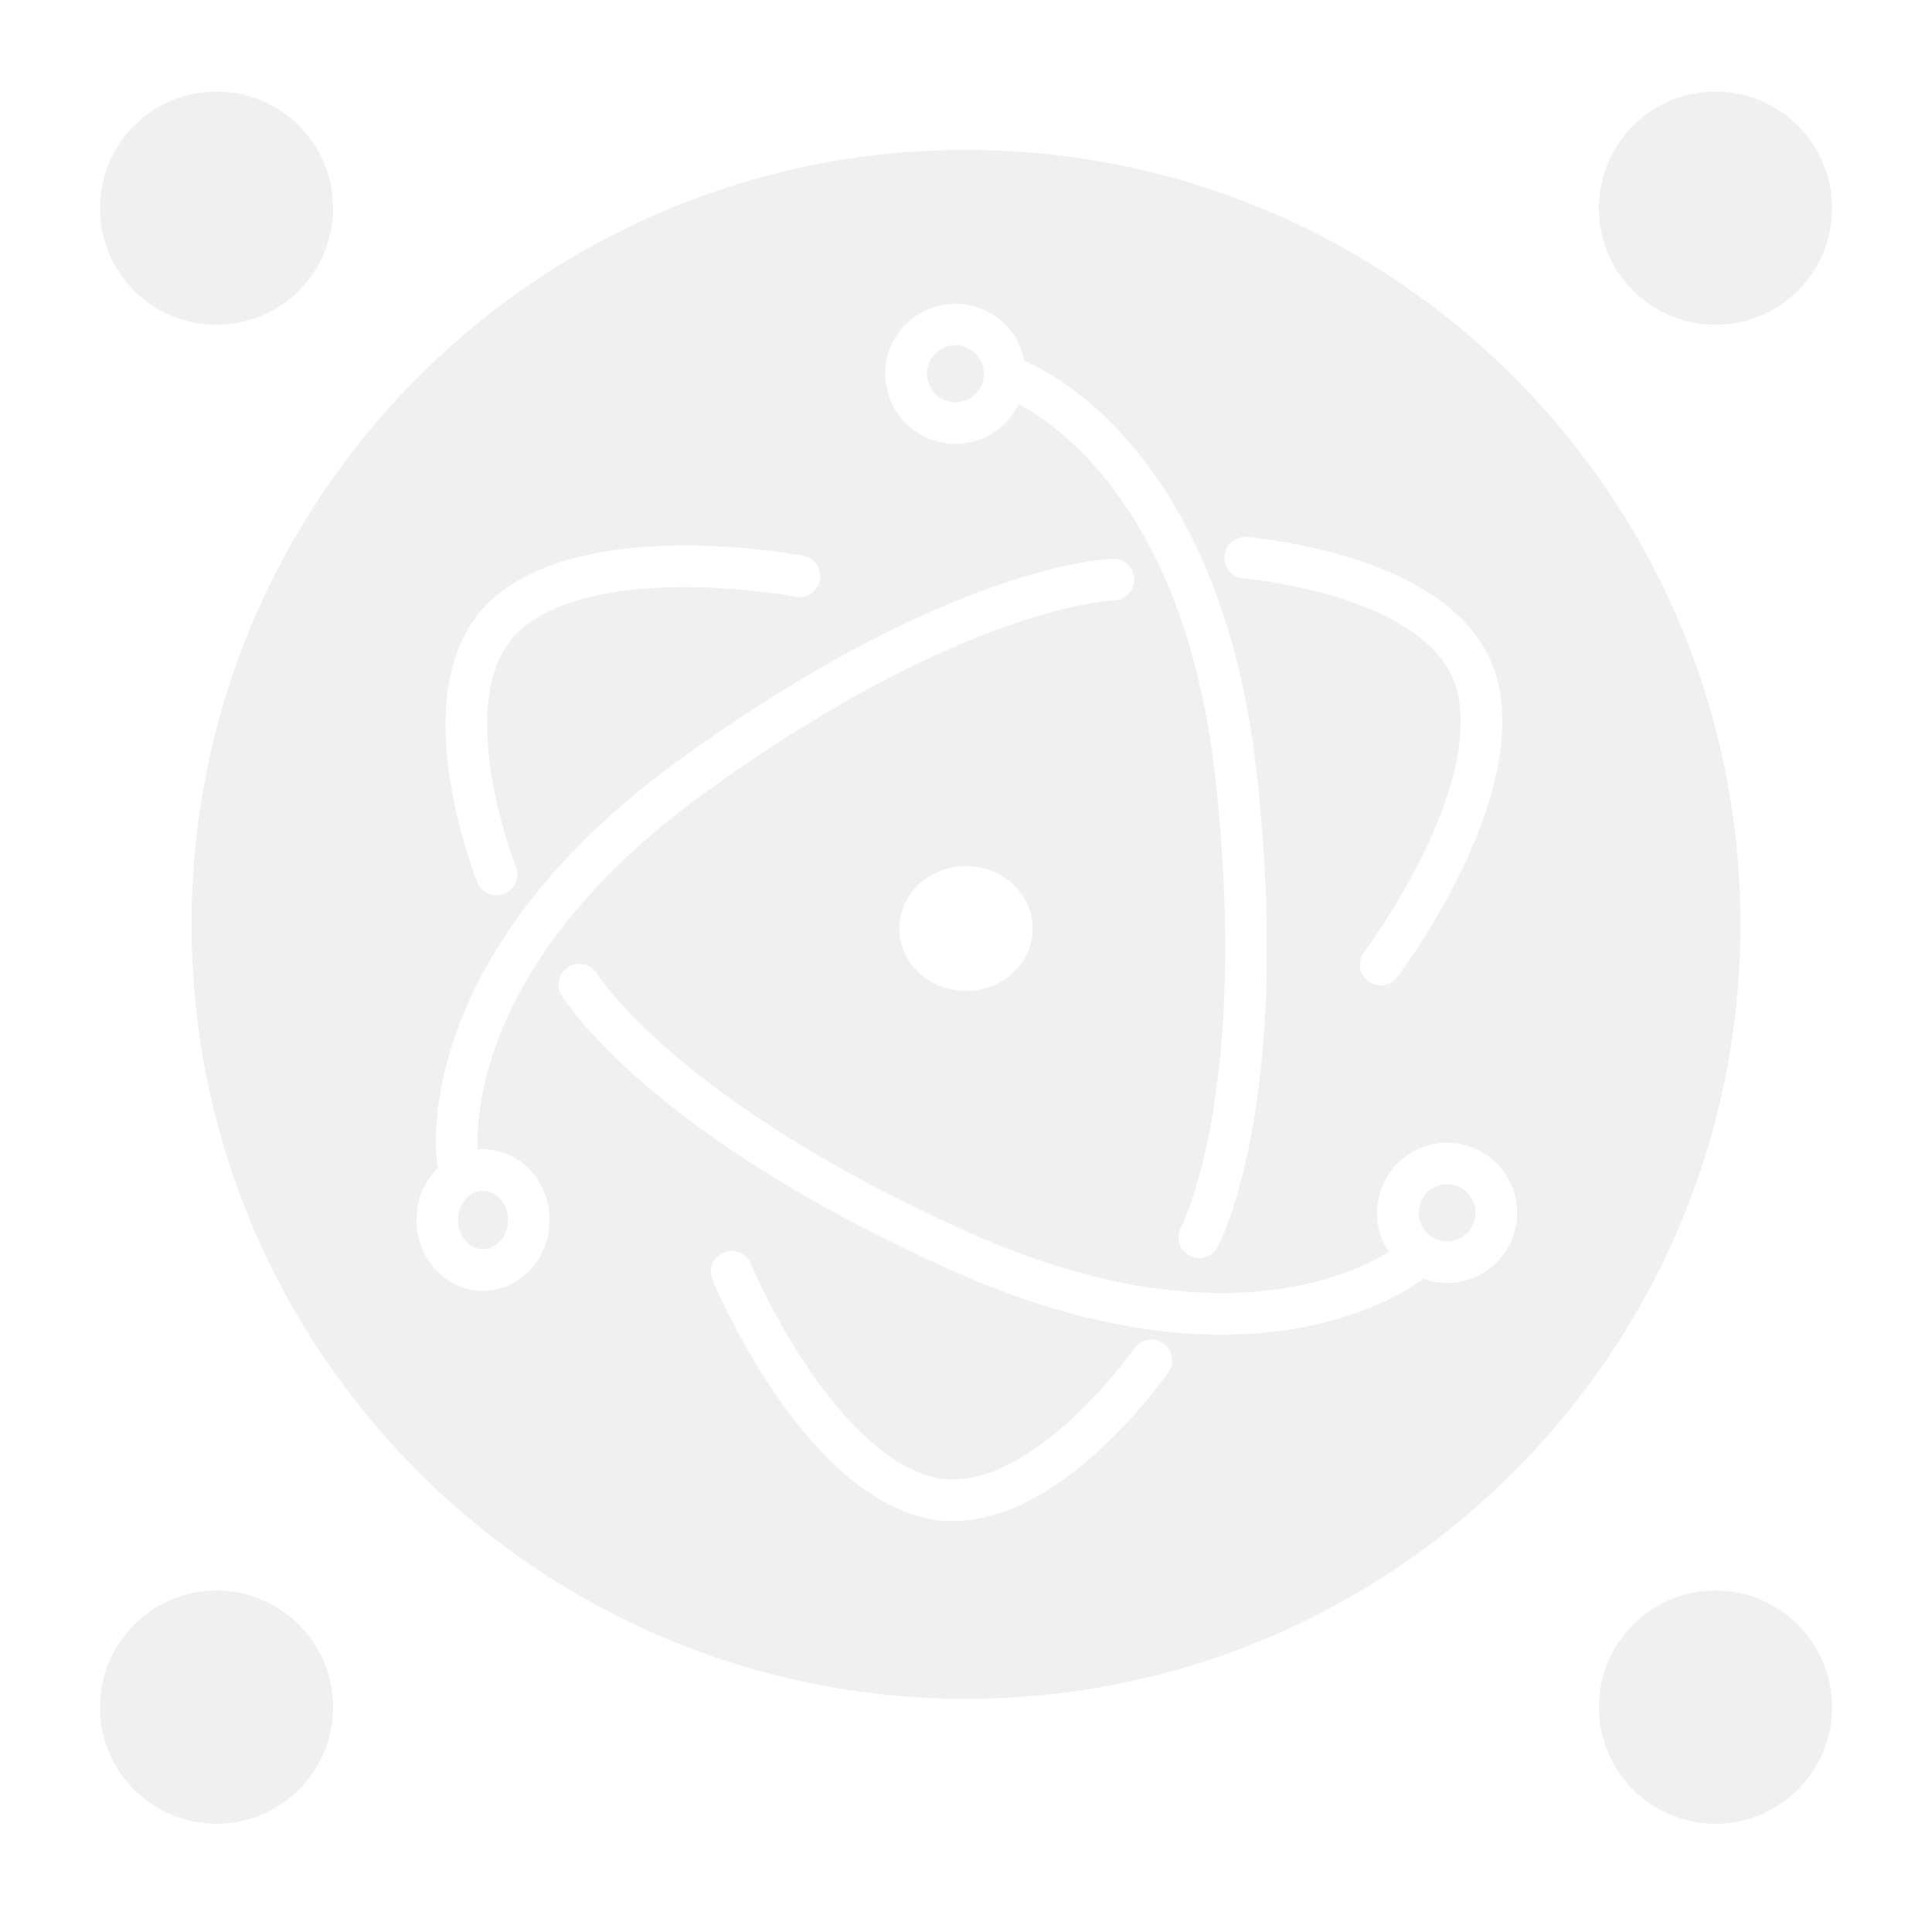
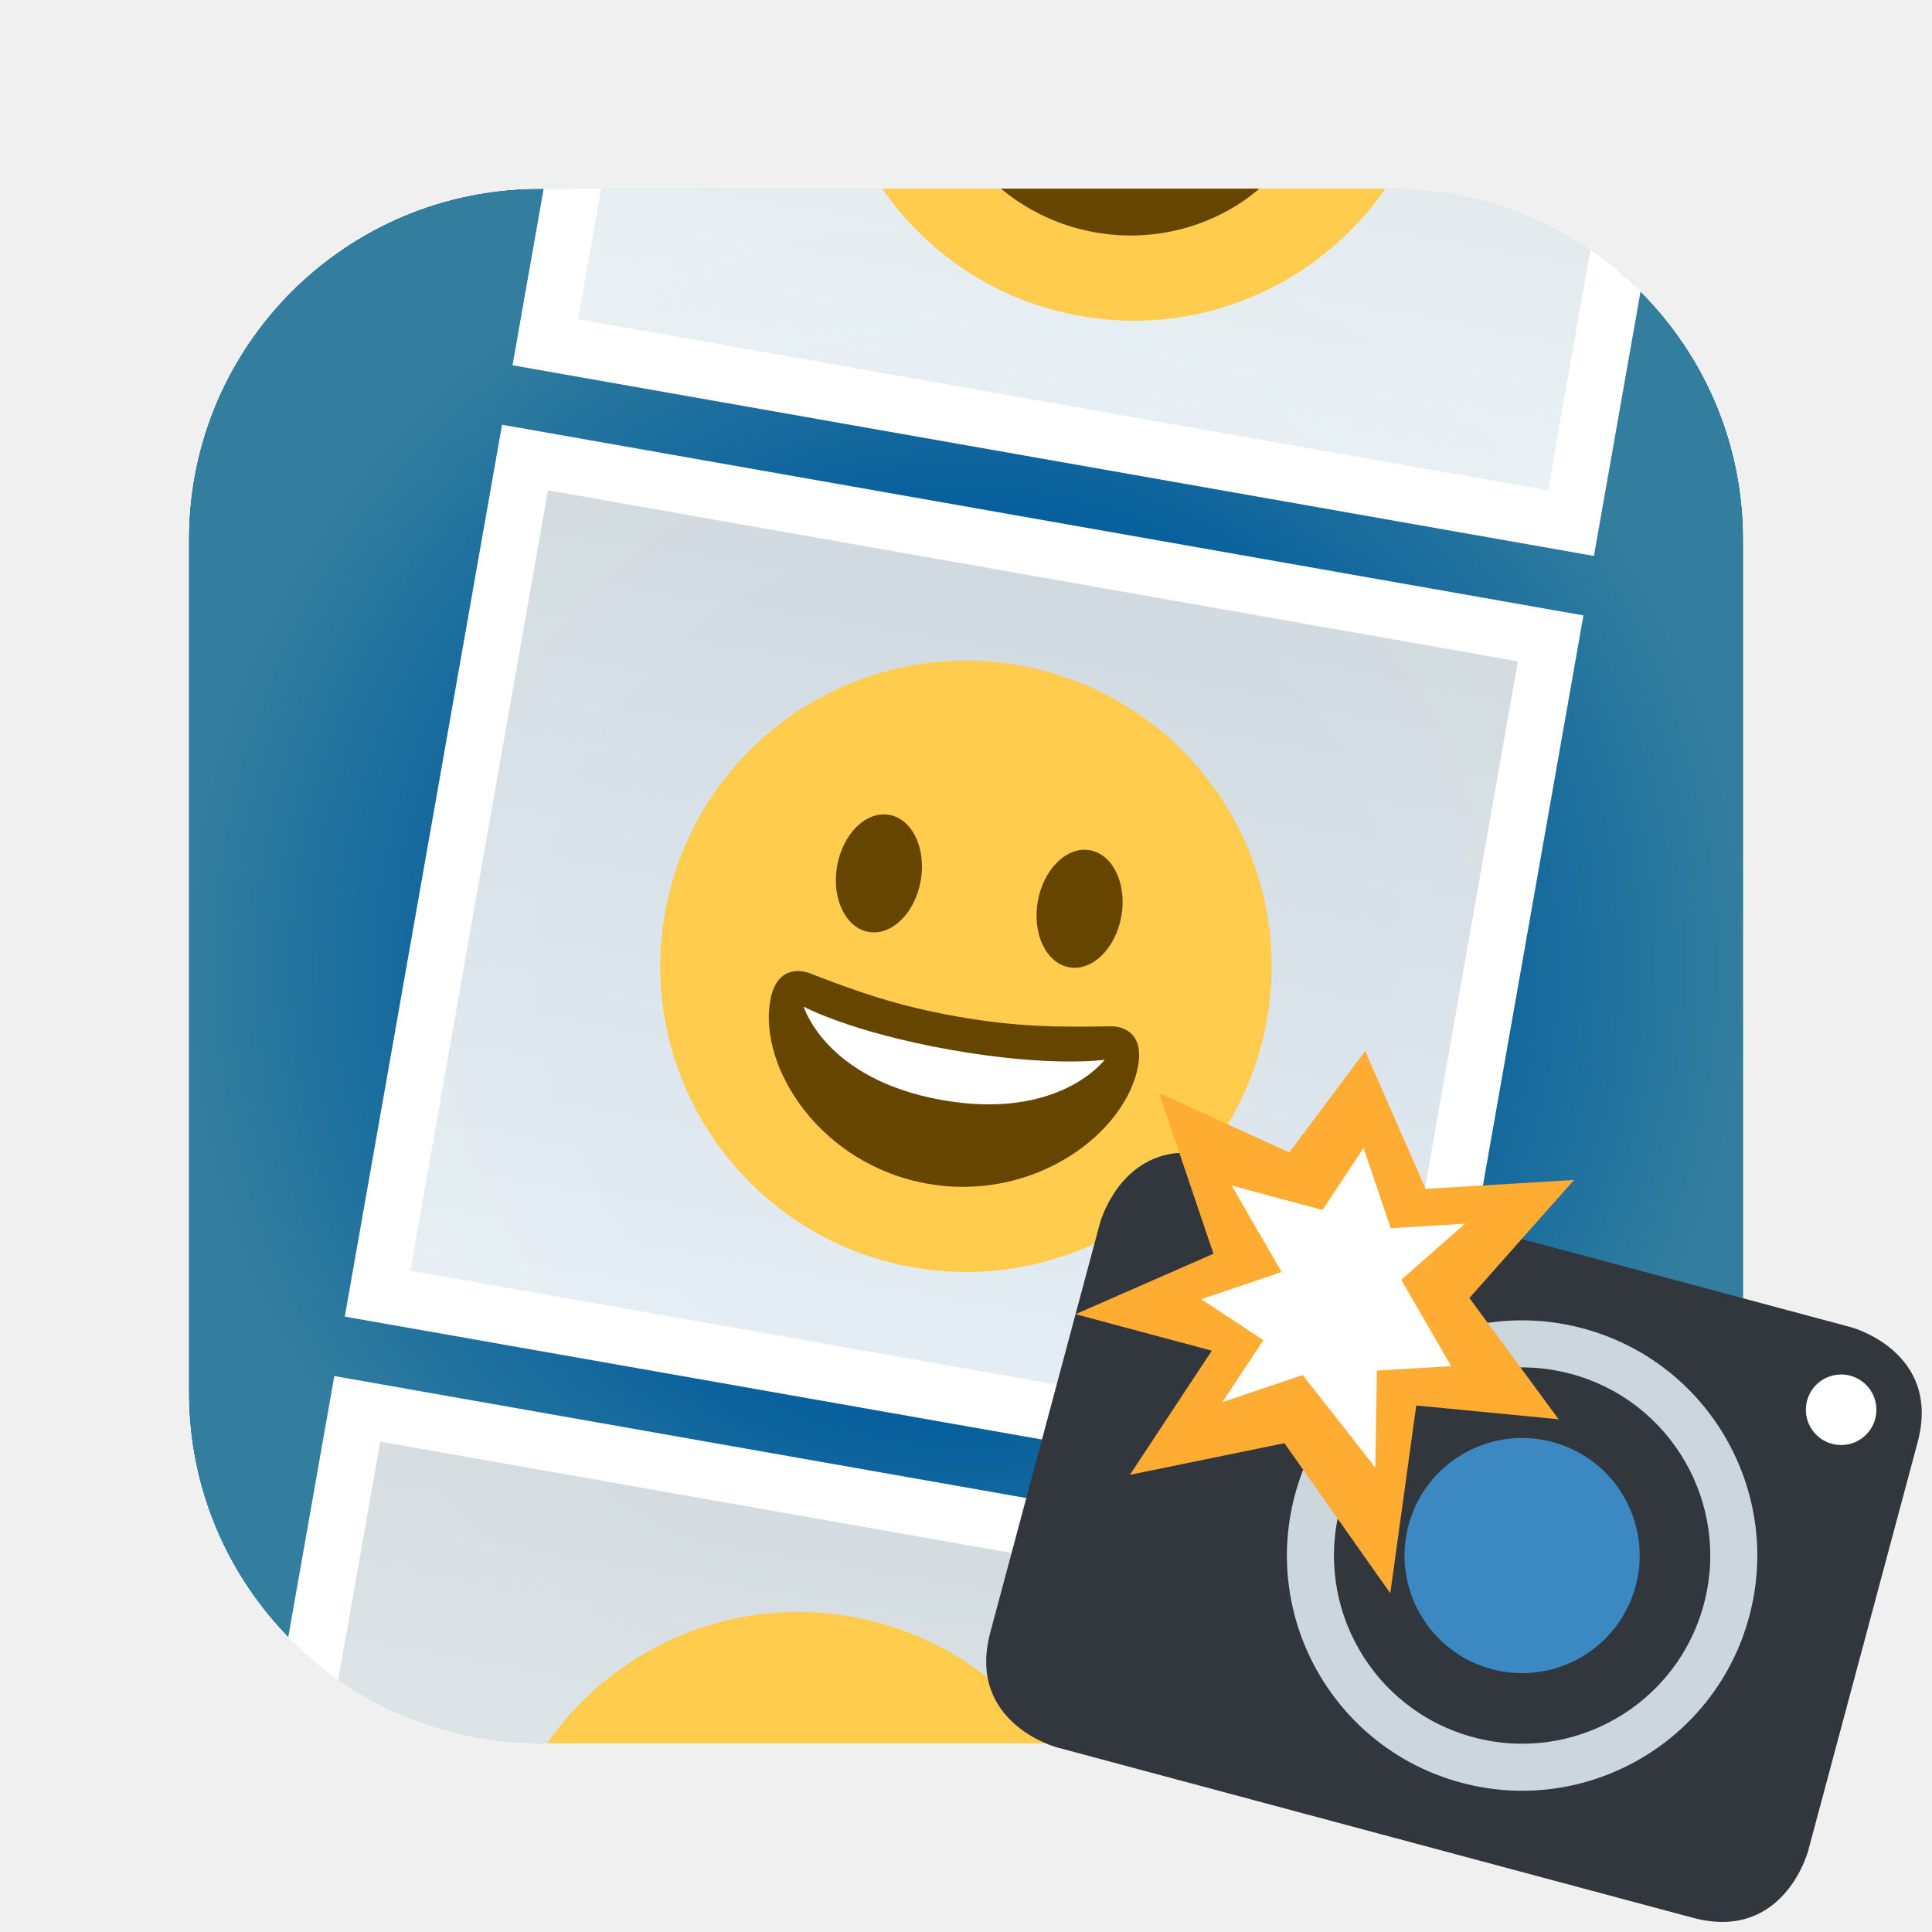
- <svg xmlns="http://www.w3.org/2000/svg" width="232" height="232" viewBox="0 0 232 232" fill="none">
-   <g filter="url(#filter0_b)">
-     <path d="M231.5 1V0.5H231H1H0.5V1V231V231.5H1H231H231.5V231V1ZM40.5 25C40.5 33.008 34.008 39.5 26 39.5C17.992 39.5 11.5 33.008 11.5 25C11.5 16.992 17.992 10.5 26 10.5C34.008 10.5 40.5 16.992 40.5 25ZM220.5 25C220.5 33.008 214.008 39.5 206 39.5C197.992 39.5 191.5 33.008 191.5 25C191.5 16.992 197.992 10.5 206 10.5C214.008 10.5 220.5 16.992 220.5 25ZM40.5 205C40.5 213.008 34.008 219.5 26 219.5C17.992 219.5 11.5 213.008 11.5 205C11.5 196.992 17.992 190.5 26 190.5C34.008 190.5 40.5 196.992 40.5 205ZM220.5 205C220.5 213.008 214.008 219.5 206 219.5C197.992 219.5 191.5 213.008 191.5 205C191.5 196.992 197.992 190.5 206 190.5C214.008 190.5 220.5 196.992 220.5 205ZM209.5 111C209.5 162.639 167.639 204.5 116 204.5C64.361 204.5 22.5 162.639 22.5 111C22.5 59.361 64.361 17.5 116 17.5C167.639 17.5 209.5 59.361 209.5 111Z" fill="white" stroke="white" />
-     <path d="M63.5 146.5C63.5 149.959 60.897 152.5 58 152.5C55.103 152.5 52.5 149.959 52.5 146.5C52.5 143.041 55.103 140.5 58 140.5C60.897 140.5 63.5 143.041 63.5 146.5Z" stroke="white" stroke-width="5" />
-     <path d="M54.986 139.466C54.986 139.466 51.197 116.315 83.187 93.165C115.178 70.014 133.698 69.593 133.698 69.593" stroke="white" stroke-width="5" stroke-linecap="round" />
-     <path d="M178.902 142.686C177.27 139.853 173.652 138.88 170.819 140.512C167.987 142.144 167.014 145.762 168.646 148.595C170.277 151.427 173.896 152.4 176.728 150.768C179.561 149.137 180.534 145.518 178.902 142.686Z" stroke="white" stroke-width="5" />
-     <path d="M169.409 151.555C169.409 151.555 151.24 166.394 115.211 150.232C79.182 134.07 69.572 118.232 69.572 118.232" stroke="white" stroke-width="5" stroke-linecap="round" />
-     <path d="M109.577 41.971C107.966 44.814 108.964 48.426 111.808 50.038C114.651 51.65 118.263 50.651 119.875 47.807C121.487 44.964 120.488 41.352 117.645 39.74C114.801 38.129 111.189 39.127 109.577 41.971Z" stroke="white" stroke-width="5" />
-     <path d="M122.038 45.647C122.038 45.647 144.047 53.767 148.412 93.013C152.778 132.259 144.012 148.579 144.012 148.579" stroke="white" stroke-width="5" stroke-linecap="round" />
-     <path d="M59.633 105C59.633 105 50.437 82.104 61.305 73.362C72.174 64.619 96 69.199 96 69.199" stroke="white" stroke-width="5" stroke-linecap="round" />
-     <path d="M149.532 66.978C149.532 66.978 174.391 68.913 177.477 82.638C180.564 96.363 165.799 115.833 165.799 115.833" stroke="white" stroke-width="5" stroke-linecap="round" />
-     <path d="M138.248 163.363C138.248 163.363 124.023 183.841 110.618 179.573C97.213 175.305 87.866 152.728 87.866 152.728" stroke="white" stroke-width="5" stroke-linecap="round" />
-     <path d="M116 119C120.418 119 124 115.642 124 111.5C124 107.358 120.418 104 116 104C111.582 104 108 107.358 108 111.5C108 115.642 111.582 119 116 119Z" fill="white" />
+ <svg xmlns="http://www.w3.org/2000/svg" width="512" height="512" viewBox="0 0 512 512" fill="none">
+   <g clip-path="url(#clip0_714_946)">
+     <rect x="50" y="50" width="412" height="412" rx="93" fill="white" />
+     <mask id="path-2-inside-1_714_946" fill="white">
+       <rect x="50" y="50" width="412" height="412" rx="93" />
+     </mask>
+     <rect x="50" y="50" width="412" height="412" rx="93" fill="url(#paint0_linear_714_946)" stroke="url(#paint1_radial_714_946)" stroke-width="412" mask="url(#path-2-inside-1_714_946)" />
+     <rect x="139.132" y="121.246" width="276" height="225" transform="rotate(10 139.132 121.246)" fill="url(#paint2_linear_714_946)" fill-opacity="0.9" stroke="white" stroke-width="15" />
+     <path d="M241.927 335.856C285.982 343.624 327.994 314.208 335.762 270.152C343.53 226.097 314.113 184.086 270.058 176.317C226.003 168.549 183.991 197.966 176.223 242.021C168.455 286.077 197.871 328.088 241.927 335.856Z" fill="#FFCC4D" />
+     <path d="M253.648 269.382C237.592 266.551 227.268 262.802 214.545 257.917C211.638 256.806 205.682 256.355 204.119 265.218C200.993 282.944 217.449 308.693 245.834 313.698C274.214 318.702 298.489 300.136 301.615 282.409C303.178 273.546 297.427 271.929 294.314 271.983C280.687 272.221 269.704 272.213 253.648 269.382Z" fill="#664500" />
+     <path d="M212.982 266.781C212.982 266.781 225.496 273.557 252.085 278.245C278.675 282.934 292.751 280.846 292.751 280.846C292.751 280.846 280.763 297.01 249.741 291.54C218.72 286.07 212.982 266.781 212.982 266.781Z" fill="white" />
+     <path d="M230.184 246.967C236.303 248.046 242.488 241.976 243.998 233.41C245.509 224.843 241.773 217.024 235.654 215.945C229.535 214.866 223.35 220.936 221.84 229.502C220.329 238.069 224.065 245.888 230.184 246.967Z" fill="#664500" />
+     <path d="M283.364 256.344C289.482 257.423 295.667 251.353 297.178 242.787C298.688 234.22 294.952 226.401 288.834 225.322C282.715 224.243 276.53 230.313 275.02 238.879C273.509 247.446 277.245 255.265 283.364 256.344Z" fill="#664500" />
+     <rect x="94.678" y="373.357" width="276" height="225" transform="rotate(10 94.6781 373.357)" fill="url(#paint3_linear_714_946)" fill-opacity="0.9" stroke="white" stroke-width="15" />
+     <path d="M197.473 587.967C241.528 595.735 283.54 566.319 291.308 522.263C299.076 478.208 269.659 436.196 225.604 428.428C181.549 420.66 139.537 450.077 131.769 494.132C124.001 538.188 153.418 580.199 197.473 587.967Z" fill="#FFCC4D" />
+     <rect x="183.586" y="-130.865" width="276" height="225" transform="rotate(10 183.586 -130.865)" fill="url(#paint4_linear_714_946)" fill-opacity="0.9" stroke="white" stroke-width="15" />
+     <path d="M286.381 83.746C330.436 91.514 372.448 62.097 380.216 18.041C387.984 -26.014 358.567 -68.025 314.512 -75.793C270.456 -83.561 228.445 -54.145 220.677 -10.089C212.909 33.966 242.325 75.977 286.381 83.746Z" fill="#FFCC4D" />
+     <path d="M298.102 17.271C282.046 14.44 271.722 10.691 258.999 5.807C256.092 4.696 250.136 4.244 248.573 13.107C245.447 30.834 261.903 56.582 290.288 61.587C318.668 66.592 342.943 48.025 346.069 30.298C347.632 21.435 341.88 19.818 338.768 19.872C325.141 20.11 314.158 20.102 298.102 17.271Z" fill="#664500" />
  </g>
+   <path d="M291.484 324.194C291.484 324.194 297.935 300.116 322.013 306.568L490.556 351.729C490.556 351.729 514.634 358.181 508.182 382.258L479.15 490.607C479.15 490.607 472.698 514.685 448.621 508.233L280.078 463.072C280.078 463.072 256 456.621 262.452 432.543L291.484 324.194Z" fill="#31373D" />
+   <path d="M387.246 472.433C420.49 481.341 454.661 461.612 463.569 428.368C472.477 395.124 452.748 360.953 419.504 352.045C386.26 343.138 352.089 362.866 343.181 396.11C334.273 429.355 354.002 463.526 387.246 472.433Z" fill="#CCD6DD" />
+   <path d="M390.472 460.395C417.067 467.521 444.404 451.738 451.53 425.143C458.656 398.547 442.874 371.21 416.278 364.084C389.683 356.958 362.346 372.741 355.22 399.336C348.094 425.932 363.876 453.268 390.472 460.395Z" fill="#31373D" />
+   <path d="M395.311 442.336C411.933 446.79 429.018 436.926 433.472 420.304C437.926 403.682 428.062 386.596 411.439 382.142C394.817 377.688 377.732 387.553 373.278 404.175C368.824 420.797 378.688 437.882 395.311 442.336Z" fill="#3B88C3" />
+   <path d="M485.501 382.632C490.488 383.969 495.613 381.009 496.95 376.023C498.286 371.036 495.326 365.91 490.34 364.574C485.353 363.238 480.228 366.197 478.891 371.184C477.555 376.171 480.515 381.296 485.501 382.632Z" fill="white" />
+   <path d="M389.407 343.981L417.142 312.703L377.8 315.065L361.787 278.516L341.684 305.387L307.18 289.69L321.581 332.258L285.032 348.272L321.148 357.949L299.432 390.84L340.387 382.459L368.439 422.233L375.323 372.465L413.052 376.123L389.407 343.981Z" fill="#FFAC33" />
+   <path d="M345.226 364.4L323.942 371.601L334.8 355.155L318.355 344.297L339.639 337.097L326.419 314.2L350.497 320.652L361.355 304.206L368.555 325.49L388.226 324.31L371.349 339.142L384.568 362.039L364.897 363.22L364.465 388.91L345.226 364.4Z" fill="white" />
  <defs>
-     <filter id="filter0_b" x="-4" y="-4" width="240" height="240" filterUnits="userSpaceOnUse" color-interpolation-filters="sRGB">
-       <feFlood flood-opacity="0" result="BackgroundImageFix" />
-       <feGaussianBlur in="BackgroundImage" stdDeviation="2" />
-       <feComposite in2="SourceAlpha" operator="in" result="effect1_backgroundBlur" />
-       <feBlend mode="normal" in="SourceGraphic" in2="effect1_backgroundBlur" result="shape" />
-     </filter>
+     <linearGradient id="paint0_linear_714_946" x1="256" y1="50" x2="256" y2="462" gradientUnits="userSpaceOnUse">
+       <stop stop-color="white" />
+       <stop offset="1" stop-color="#E3E9EB" />
+     </linearGradient>
+     <radialGradient id="paint1_radial_714_946" cx="0" cy="0" r="1" gradientUnits="userSpaceOnUse" gradientTransform="translate(256 256) rotate(90) scale(206)">
+       <stop stop-color="#004F71" />
+       <stop offset="0.521" stop-color="#005B9D" />
+       <stop offset="1" stop-color="#337E9E" />
+     </radialGradient>
+     <linearGradient id="paint2_linear_714_946" x1="278.548" y1="112.557" x2="278.548" y2="352.557" gradientUnits="userSpaceOnUse">
+       <stop stop-color="#E6E6E6" />
+       <stop offset="1" stop-color="white" />
+     </linearGradient>
+     <linearGradient id="paint3_linear_714_946" x1="234.094" y1="364.668" x2="234.094" y2="604.668" gradientUnits="userSpaceOnUse">
+       <stop stop-color="#E6E6E6" />
+       <stop offset="1" stop-color="white" />
+     </linearGradient>
+     <linearGradient id="paint4_linear_714_946" x1="323.002" y1="-139.553" x2="323.002" y2="100.447" gradientUnits="userSpaceOnUse">
+       <stop stop-color="#E6E6E6" />
+       <stop offset="1" stop-color="white" />
+     </linearGradient>
+     <clipPath id="clip0_714_946">
+       <rect x="50" y="50" width="412" height="412" rx="93" fill="white" />
+     </clipPath>
  </defs>
</svg>
